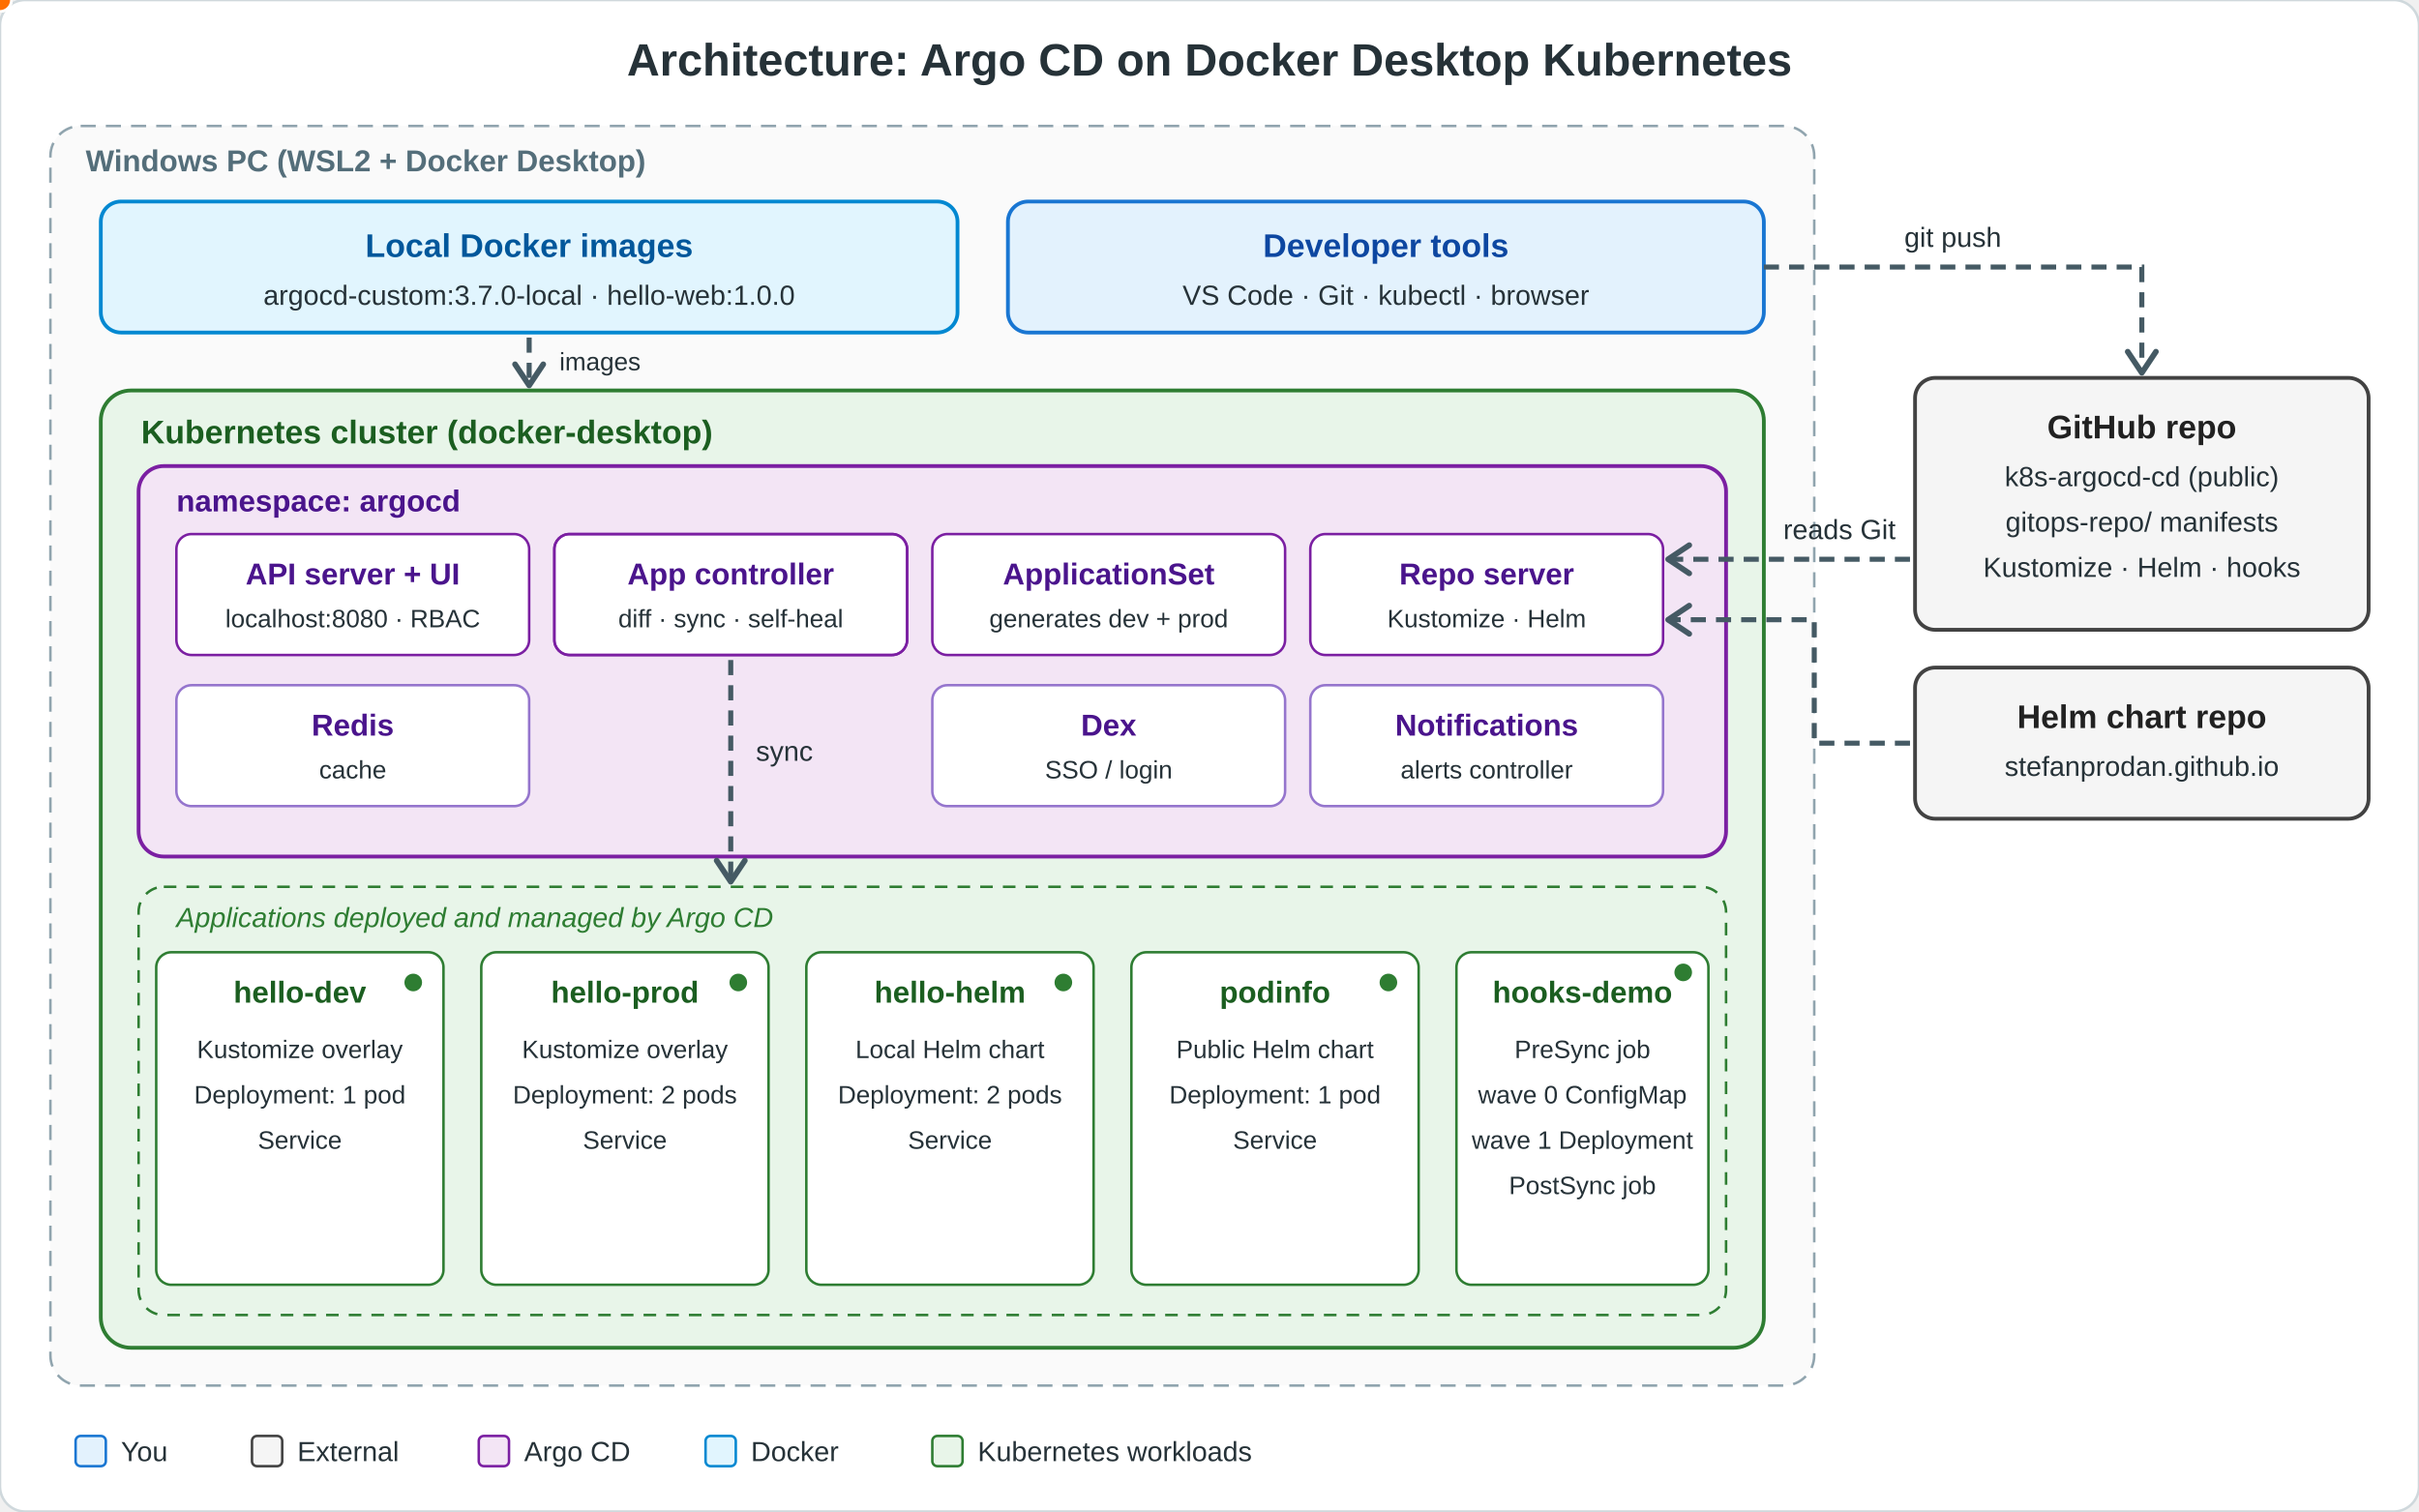
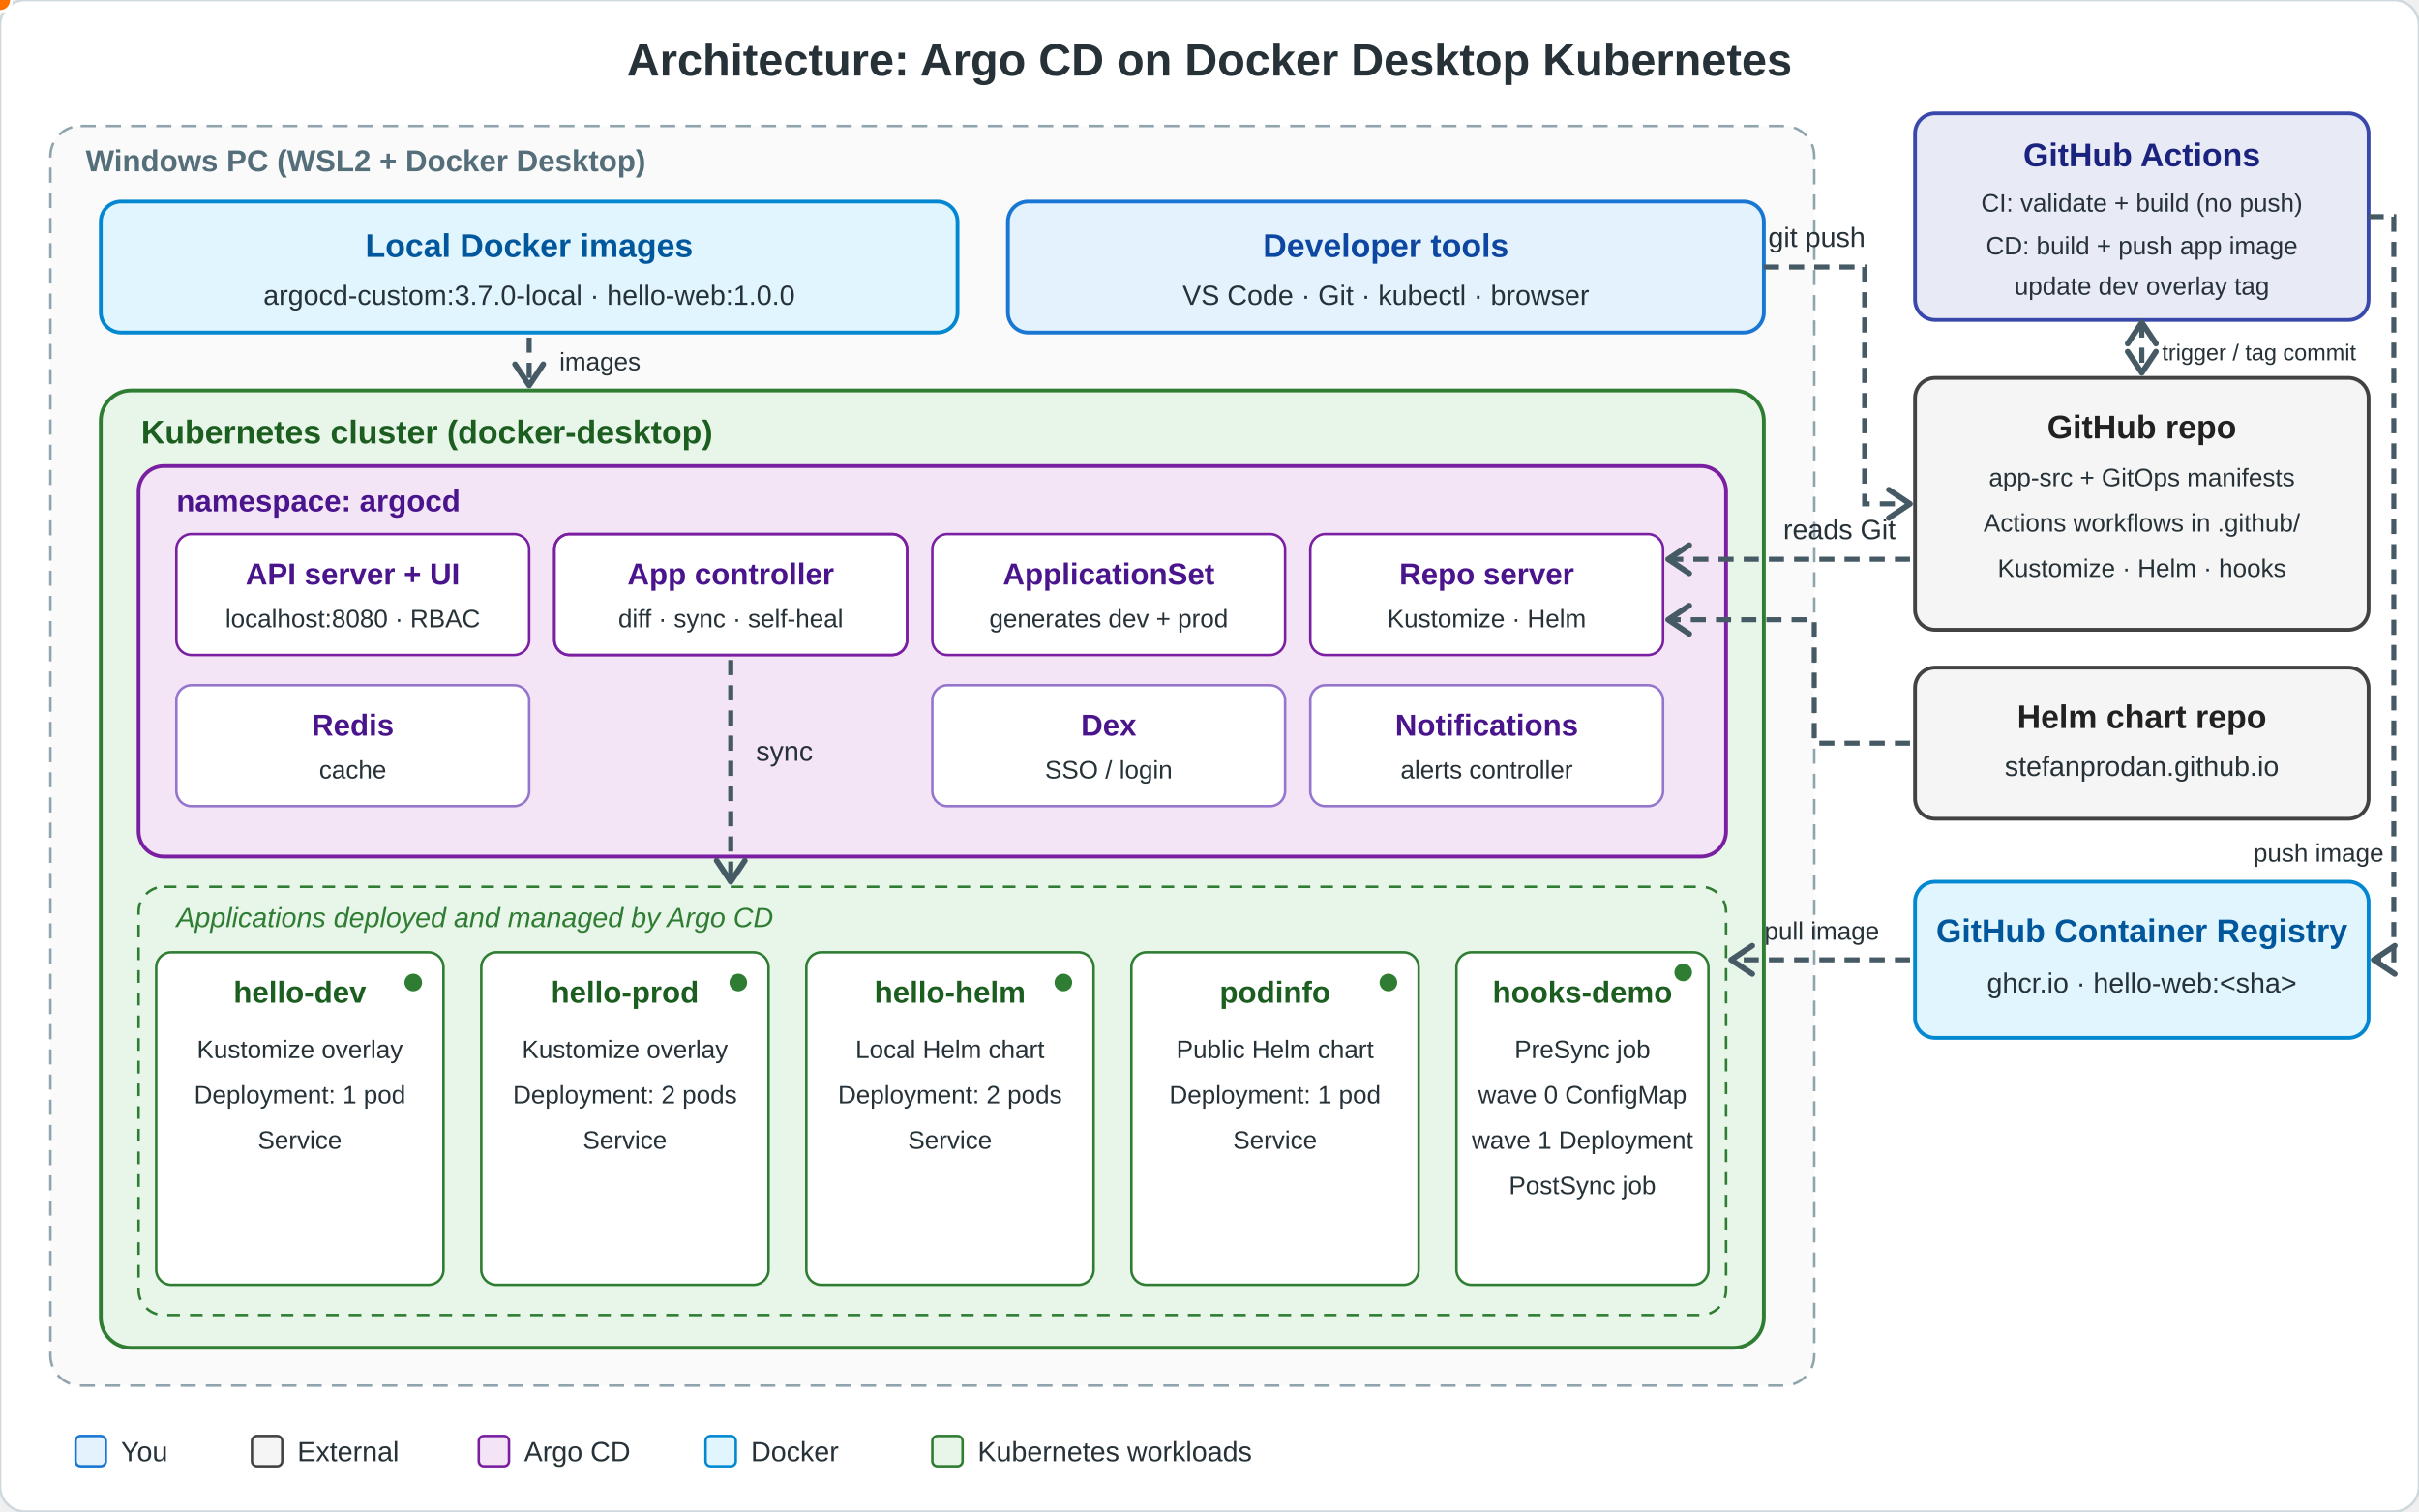
<svg xmlns="http://www.w3.org/2000/svg" viewBox="0 0 960 600" width="960" height="600" font-family="Arial, Helvetica, sans-serif">
  <defs>
    <marker id="arrow" viewBox="0 0 10 10" refX="8" refY="5" markerWidth="7" markerHeight="7" orient="auto-start-reverse">
      <path d="M2 1L8 5L2 9" fill="none" stroke="#455A64" stroke-width="1.6" stroke-linecap="round" stroke-linejoin="round" />
    </marker>
  </defs>
  <style>
  .flow{stroke-dasharray:6 4;animation:dash .9s linear infinite}
  @keyframes dash{to{stroke-dashoffset:-10}}
  .hl{fill:none;stroke:#FF6F00;stroke-width:4;opacity:0;animation:pulse 16s linear infinite}
  @keyframes pulse{0%{opacity:0}1%{opacity:1}8%{opacity:1}10%{opacity:0}100%{opacity:0}}
  .d0{animation-delay:0s}.d1{animation-delay:1.5s}.d2{animation-delay:3s}.d3{animation-delay:4.5s}
  .d4{animation-delay:6s}.d5{animation-delay:7.5s}.d6{animation-delay:9s}.d7{animation-delay:10.5s}
  .d8{animation-delay:12s}.d9{animation-delay:13.5s}
</style>
  <rect x="0" y="0" width="960" height="600" rx="10" fill="#ffffff" stroke="#CFD8DC" />
  <text x="480" y="30" text-anchor="middle" font-size="18" font-weight="bold" fill="#263238">Architecture: Argo CD on Docker Desktop Kubernetes</text>
  <rect x="20" y="50" width="700" height="500" rx="12" fill="#FAFAFA" stroke="#90A4AE" stroke-dasharray="6 4" />
  <text x="34" y="68" font-size="12" font-weight="bold" fill="#546E7A">Windows PC  (WSL2 + Docker Desktop)</text>
  <rect x="40" y="80" width="340" height="52" rx="8" fill="#E1F5FE" stroke="#0288D1" stroke-width="1.5" />
  <text x="210" y="102" text-anchor="middle" font-size="13" font-weight="bold" fill="#01579B">Local Docker images</text>
  <text x="210" y="121" text-anchor="middle" font-size="11" fill="#263238">argocd-custom:3.7.0-local · hello-web:1.0.0</text>
  <rect x="400" y="80" width="300" height="52" rx="8" fill="#E3F2FD" stroke="#1976D2" stroke-width="1.5" />
  <text x="550" y="102" text-anchor="middle" font-size="13" font-weight="bold" fill="#0D47A1">Developer tools</text>
  <text x="550" y="121" text-anchor="middle" font-size="11" fill="#263238">VS Code · Git · kubectl · browser</text>
  <rect x="40" y="155" width="660" height="380" rx="12" fill="#E8F5E9" stroke="#2E7D32" stroke-width="1.5" />
  <text x="56" y="176" font-size="13" font-weight="bold" fill="#1B5E20">Kubernetes cluster (docker-desktop)</text>
  <rect x="55" y="185" width="630" height="155" rx="10" fill="#F3E5F5" stroke="#7B1FA2" stroke-width="1.5" />
  <text x="70" y="203" font-size="12" font-weight="bold" fill="#4A148C">namespace: argocd</text>
  <rect x="70" y="212" width="140" height="48" rx="6" fill="#ffffff" stroke="#7B1FA2" />
  <text x="140" y="232" text-anchor="middle" font-size="12" font-weight="bold" fill="#4A148C">API server + UI</text>
  <text x="140" y="249" text-anchor="middle" font-size="10" fill="#263238">localhost:8080 · RBAC</text>
  <rect x="220" y="212" width="140" height="48" rx="6" fill="#ffffff" stroke="#7B1FA2" />
  <text x="290" y="232" text-anchor="middle" font-size="12" font-weight="bold" fill="#4A148C">App controller</text>
  <text x="290" y="249" text-anchor="middle" font-size="10" fill="#263238">diff · sync · self-heal</text>
  <rect x="370" y="212" width="140" height="48" rx="6" fill="#ffffff" stroke="#7B1FA2" />
  <text x="440" y="232" text-anchor="middle" font-size="12" font-weight="bold" fill="#4A148C">ApplicationSet</text>
  <text x="440" y="249" text-anchor="middle" font-size="10" fill="#263238">generates dev + prod</text>
  <rect x="520" y="212" width="140" height="48" rx="6" fill="#ffffff" stroke="#7B1FA2" />
  <text x="590" y="232" text-anchor="middle" font-size="12" font-weight="bold" fill="#4A148C">Repo server</text>
  <text x="590" y="249" text-anchor="middle" font-size="10" fill="#263238">Kustomize · Helm</text>
  <rect x="70" y="272" width="140" height="48" rx="6" fill="#ffffff" stroke="#9575CD" />
  <text x="140" y="292" text-anchor="middle" font-size="12" font-weight="bold" fill="#4A148C">Redis</text>
  <text x="140" y="309" text-anchor="middle" font-size="10" fill="#263238">cache</text>
  <rect x="370" y="272" width="140" height="48" rx="6" fill="#ffffff" stroke="#9575CD" />
  <text x="440" y="292" text-anchor="middle" font-size="12" font-weight="bold" fill="#4A148C">Dex</text>
  <text x="440" y="309" text-anchor="middle" font-size="10" fill="#263238">SSO / login</text>
  <rect x="520" y="272" width="140" height="48" rx="6" fill="#ffffff" stroke="#9575CD" />
  <text x="590" y="292" text-anchor="middle" font-size="12" font-weight="bold" fill="#4A148C">Notifications</text>
  <text x="590" y="309" text-anchor="middle" font-size="10" fill="#263238">alerts controller</text>
  <rect x="55" y="352" width="630" height="170" rx="10" fill="none" stroke="#2E7D32" stroke-dasharray="5 4" />
  <text x="70" y="368" font-size="11" font-style="italic" fill="#2E7D32">Applications deployed and managed by Argo CD</text>
  <rect x="62" y="378" width="114" height="132" rx="6" fill="#ffffff" stroke="#2E7D32" />
  <text x="119" y="398" text-anchor="middle" font-size="12" font-weight="bold" fill="#1B5E20">hello-dev</text>
  <text x="119" y="420" text-anchor="middle" font-size="10" fill="#263238">Kustomize overlay</text>
  <text x="119" y="438" text-anchor="middle" font-size="10" fill="#263238">Deployment: 1 pod</text>
  <text x="119" y="456" text-anchor="middle" font-size="10" fill="#263238">Service</text>
  <rect x="191" y="378" width="114" height="132" rx="6" fill="#ffffff" stroke="#2E7D32" />
  <text x="248" y="398" text-anchor="middle" font-size="12" font-weight="bold" fill="#1B5E20">hello-prod</text>
  <text x="248" y="420" text-anchor="middle" font-size="10" fill="#263238">Kustomize overlay</text>
  <text x="248" y="438" text-anchor="middle" font-size="10" fill="#263238">Deployment: 2 pods</text>
  <text x="248" y="456" text-anchor="middle" font-size="10" fill="#263238">Service</text>
  <rect x="320" y="378" width="114" height="132" rx="6" fill="#ffffff" stroke="#2E7D32" />
  <text x="377" y="398" text-anchor="middle" font-size="12" font-weight="bold" fill="#1B5E20">hello-helm</text>
  <text x="377" y="420" text-anchor="middle" font-size="10" fill="#263238">Local Helm chart</text>
  <text x="377" y="438" text-anchor="middle" font-size="10" fill="#263238">Deployment: 2 pods</text>
  <text x="377" y="456" text-anchor="middle" font-size="10" fill="#263238">Service</text>
  <rect x="449" y="378" width="114" height="132" rx="6" fill="#ffffff" stroke="#2E7D32" />
  <text x="506" y="398" text-anchor="middle" font-size="12" font-weight="bold" fill="#1B5E20">podinfo</text>
  <text x="506" y="420" text-anchor="middle" font-size="10" fill="#263238">Public Helm chart</text>
  <text x="506" y="438" text-anchor="middle" font-size="10" fill="#263238">Deployment: 1 pod</text>
  <text x="506" y="456" text-anchor="middle" font-size="10" fill="#263238">Service</text>
  <rect x="578" y="378" width="100" height="132" rx="6" fill="#ffffff" stroke="#2E7D32" />
  <text x="628" y="398" text-anchor="middle" font-size="12" font-weight="bold" fill="#1B5E20">hooks-demo</text>
  <text x="628" y="420" text-anchor="middle" font-size="10" fill="#263238">PreSync job</text>
  <text x="628" y="438" text-anchor="middle" font-size="10" fill="#263238">wave 0 ConfigMap</text>
  <text x="628" y="456" text-anchor="middle" font-size="10" fill="#263238">wave 1 Deployment</text>
  <text x="628" y="474" text-anchor="middle" font-size="10" fill="#263238">PostSync job</text>
+   <rect x="760" y="45" width="180" height="82" rx="8" fill="#E8EAF6" stroke="#3949AB" stroke-width="1.5" />
+   <text x="850" y="66" text-anchor="middle" font-size="13" font-weight="bold" fill="#1A237E">GitHub Actions</text>
+   <text x="850" y="84" text-anchor="middle" font-size="10" fill="#263238">CI: validate + build (no push)</text>
+   <text x="850" y="101" text-anchor="middle" font-size="10" fill="#263238">CD: build + push app image</text>
+   <text x="850" y="117" text-anchor="middle" font-size="10" fill="#263238">update dev overlay tag</text>
  <rect x="760" y="150" width="180" height="100" rx="8" fill="#F5F5F5" stroke="#424242" stroke-width="1.5" />
  <text x="850" y="174" text-anchor="middle" font-size="13" font-weight="bold" fill="#212121">GitHub repo</text>
-   <text x="850" y="193" text-anchor="middle" font-size="11" fill="#263238">k8s-argocd-cd (public)</text>
-   <text x="850" y="211" text-anchor="middle" font-size="11" fill="#263238">gitops-repo/ manifests</text>
-   <text x="850" y="229" text-anchor="middle" font-size="11" fill="#263238">Kustomize · Helm · hooks</text>
+   <text x="850" y="193" text-anchor="middle" font-size="10" fill="#263238">app-src + GitOps manifests</text>
+   <text x="850" y="211" text-anchor="middle" font-size="10" fill="#263238">Actions workflows in .github/</text>
+   <text x="850" y="229" text-anchor="middle" font-size="10" fill="#263238">Kustomize · Helm · hooks</text>
  <rect x="760" y="265" width="180" height="60" rx="8" fill="#F5F5F5" stroke="#424242" stroke-width="1.5" />
  <text x="850" y="289" text-anchor="middle" font-size="13" font-weight="bold" fill="#212121">Helm chart repo</text>
  <text x="850" y="308" text-anchor="middle" font-size="11" fill="#263238">stefanprodan.github.io</text>
-   <path d="M700 106 L850 106 L850 148" fill="none" class="flow" stroke="#455A64" stroke-width="2" marker-end="url(#arrow)" />
-   <text x="775" y="98" text-anchor="middle" font-size="11" fill="#263238">git push</text>
+   <rect x="760" y="350" width="180" height="62" rx="8" fill="#E1F5FE" stroke="#0288D1" stroke-width="1.5" />
+   <text x="850" y="374" text-anchor="middle" font-size="13" font-weight="bold" fill="#01579B">GitHub Container Registry</text>
+   <text x="850" y="394" text-anchor="middle" font-size="11" fill="#263238">ghcr.io · hello-web:&lt;sha&gt;</text>
+   <path d="M700 106 L740 106 L740 200 L758 200" fill="none" class="flow" stroke="#455A64" stroke-width="2" marker-end="url(#arrow)" />
+   <text x="721" y="98" text-anchor="middle" font-size="11" fill="#263238">git push</text>
+   <line x1="850" y1="128" x2="850" y2="148" class="flow" stroke="#455A64" stroke-width="2" marker-start="url(#arrow)" marker-end="url(#arrow)" />
+   <text x="858" y="143" font-size="9" fill="#263238">trigger / tag commit</text>
+   <path d="M940 86 L950 86 L950 381 L942 381" fill="none" class="flow" stroke="#455A64" stroke-width="2" marker-end="url(#arrow)" />
+   <text x="946" y="342" text-anchor="end" font-size="10" fill="#263238">push image</text>
+   <line x1="758" y1="381" x2="687" y2="381" class="flow" stroke="#455A64" stroke-width="2" marker-end="url(#arrow)" />
+   <text x="723" y="373" text-anchor="middle" font-size="10" fill="#263238">pull image</text>
  <line x1="210" y1="134" x2="210" y2="153" class="flow" stroke="#455A64" stroke-width="2" marker-end="url(#arrow)" />
  <text x="222" y="147" font-size="10" fill="#263238">images</text>
  <line x1="758" y1="222" x2="662" y2="222" class="flow" stroke="#455A64" stroke-width="2" marker-end="url(#arrow)" />
  <text x="730" y="214" text-anchor="middle" font-size="11" fill="#263238">reads Git</text>
  <path d="M758 295 L720 295 L720 246 L662 246" fill="none" class="flow" stroke="#455A64" stroke-width="2" marker-end="url(#arrow)" />
  <line x1="290" y1="262" x2="290" y2="350" class="flow" stroke="#455A64" stroke-width="2" marker-end="url(#arrow)" />
  <text x="300" y="302" font-size="11" fill="#263238">sync</text>
  <rect x="30" y="570" width="12" height="12" rx="2" fill="#E3F2FD" stroke="#1976D2" />
  <text x="48" y="580" font-size="11" fill="#263238">You</text>
  <rect x="100" y="570" width="12" height="12" rx="2" fill="#F5F5F5" stroke="#424242" />
  <text x="118" y="580" font-size="11" fill="#263238">External</text>
  <rect x="190" y="570" width="12" height="12" rx="2" fill="#F3E5F5" stroke="#7B1FA2" />
  <text x="208" y="580" font-size="11" fill="#263238">Argo CD</text>
  <rect x="280" y="570" width="12" height="12" rx="2" fill="#E1F5FE" stroke="#0288D1" />
  <text x="298" y="580" font-size="11" fill="#263238">Docker</text>
  <rect x="370" y="570" width="12" height="12" rx="2" fill="#E8F5E9" stroke="#2E7D32" />
  <text x="388" y="580" font-size="11" fill="#263238">Kubernetes workloads</text>
  <rect x="220" y="212" width="140" height="48" rx="6" fill="none" stroke="#7B1FA2">
    <animate attributeName="stroke-width" values="1;4;1" dur="2s" repeatCount="indefinite" />
  </rect>
  <circle cx="164" cy="390" r="3.5" fill="#2E7D32">
    <animate attributeName="opacity" values="1;0.25;1" dur="1.6s" begin="0s" repeatCount="indefinite" />
  </circle>
  <circle cx="293" cy="390" r="3.5" fill="#2E7D32">
    <animate attributeName="opacity" values="1;0.25;1" dur="1.6s" begin="0.3s" repeatCount="indefinite" />
  </circle>
  <circle cx="422" cy="390" r="3.5" fill="#2E7D32">
    <animate attributeName="opacity" values="1;0.25;1" dur="1.6s" begin="0.6s" repeatCount="indefinite" />
  </circle>
  <circle cx="551" cy="390" r="3.5" fill="#2E7D32">
    <animate attributeName="opacity" values="1;0.25;1" dur="1.6s" begin="0.9s" repeatCount="indefinite" />
  </circle>
  <circle cx="668" cy="386" r="3.5" fill="#2E7D32">
    <animate attributeName="opacity" values="1;0.25;1" dur="1.6s" begin="1.2s" repeatCount="indefinite" />
  </circle>
  <circle r="4.5" fill="#FF6F00" stroke="#ffffff" stroke-width="1">
    <animateMotion dur="2.4s" repeatCount="indefinite" path="M700,106 L850,106 L850,148" />
  </circle>
  <circle r="4.5" fill="#FF6F00" stroke="#ffffff" stroke-width="1">
    <animateMotion dur="1.2s" repeatCount="indefinite" path="M210,134 L210,153" />
  </circle>
  <circle r="4.5" fill="#FF6F00" stroke="#ffffff" stroke-width="1">
    <animateMotion dur="1.6s" repeatCount="indefinite" path="M758,222 L662,222" />
  </circle>
  <circle r="4.5" fill="#FF6F00" stroke="#ffffff" stroke-width="1">
    <animateMotion dur="2.2s" repeatCount="indefinite" path="M758,295 L720,295 L720,246 L662,246" />
  </circle>
  <circle r="4.5" fill="#FF6F00" stroke="#ffffff" stroke-width="1">
    <animateMotion dur="1.8s" repeatCount="indefinite" path="M290,262 L290,350" />
  </circle>
</svg>
